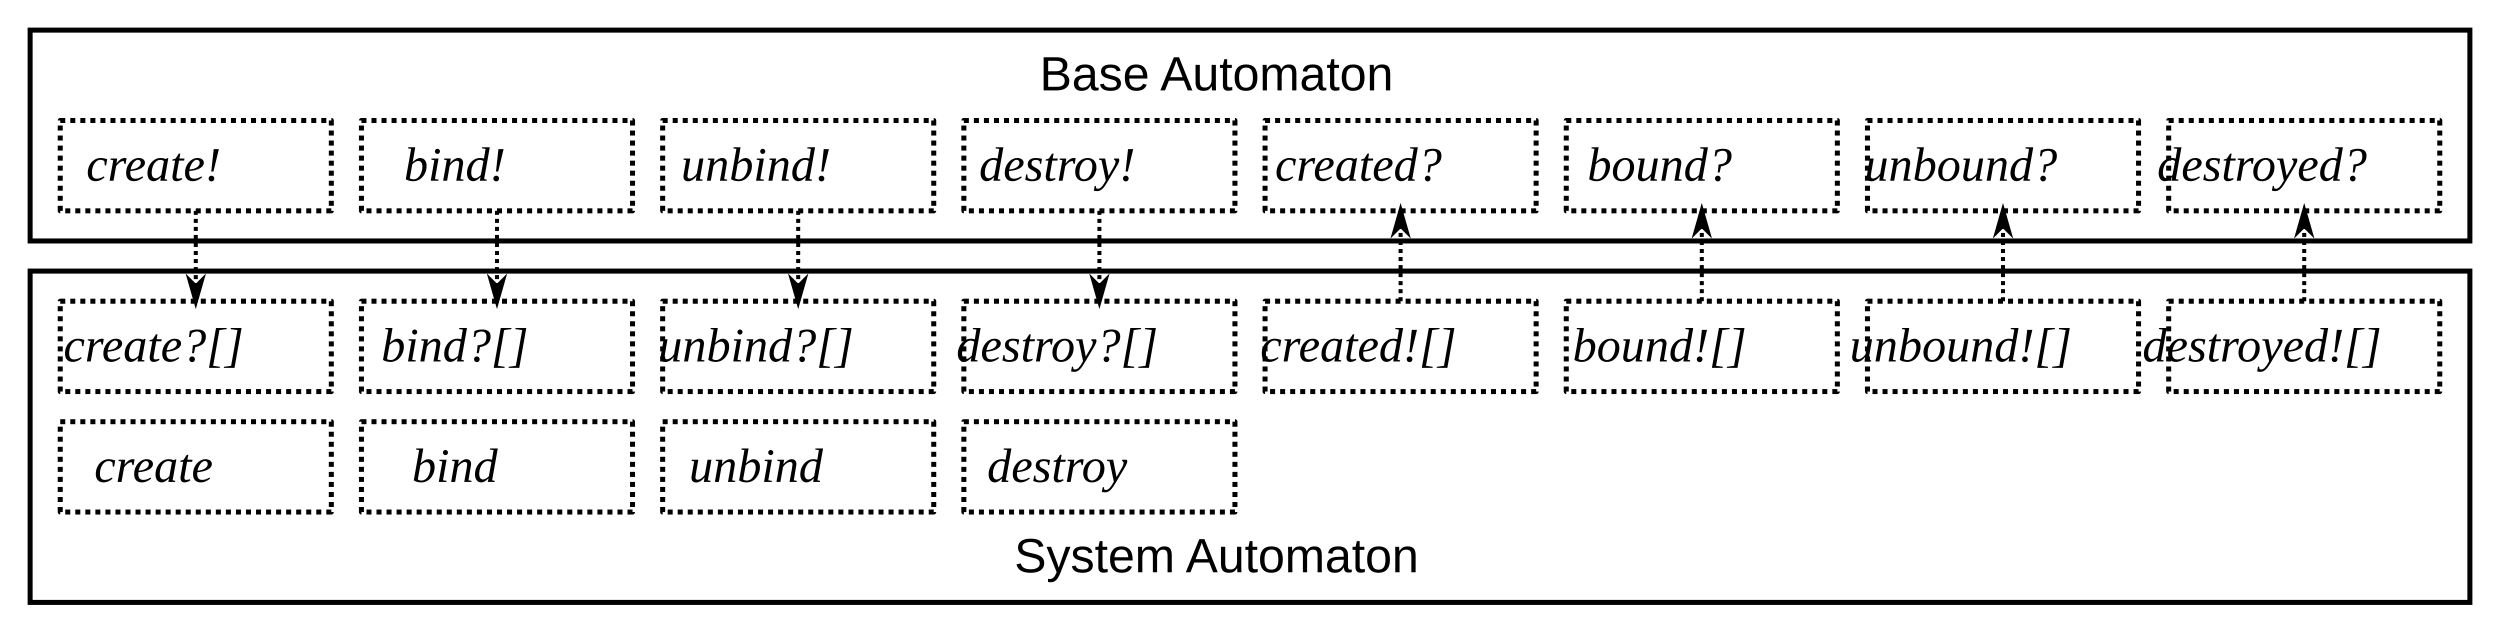
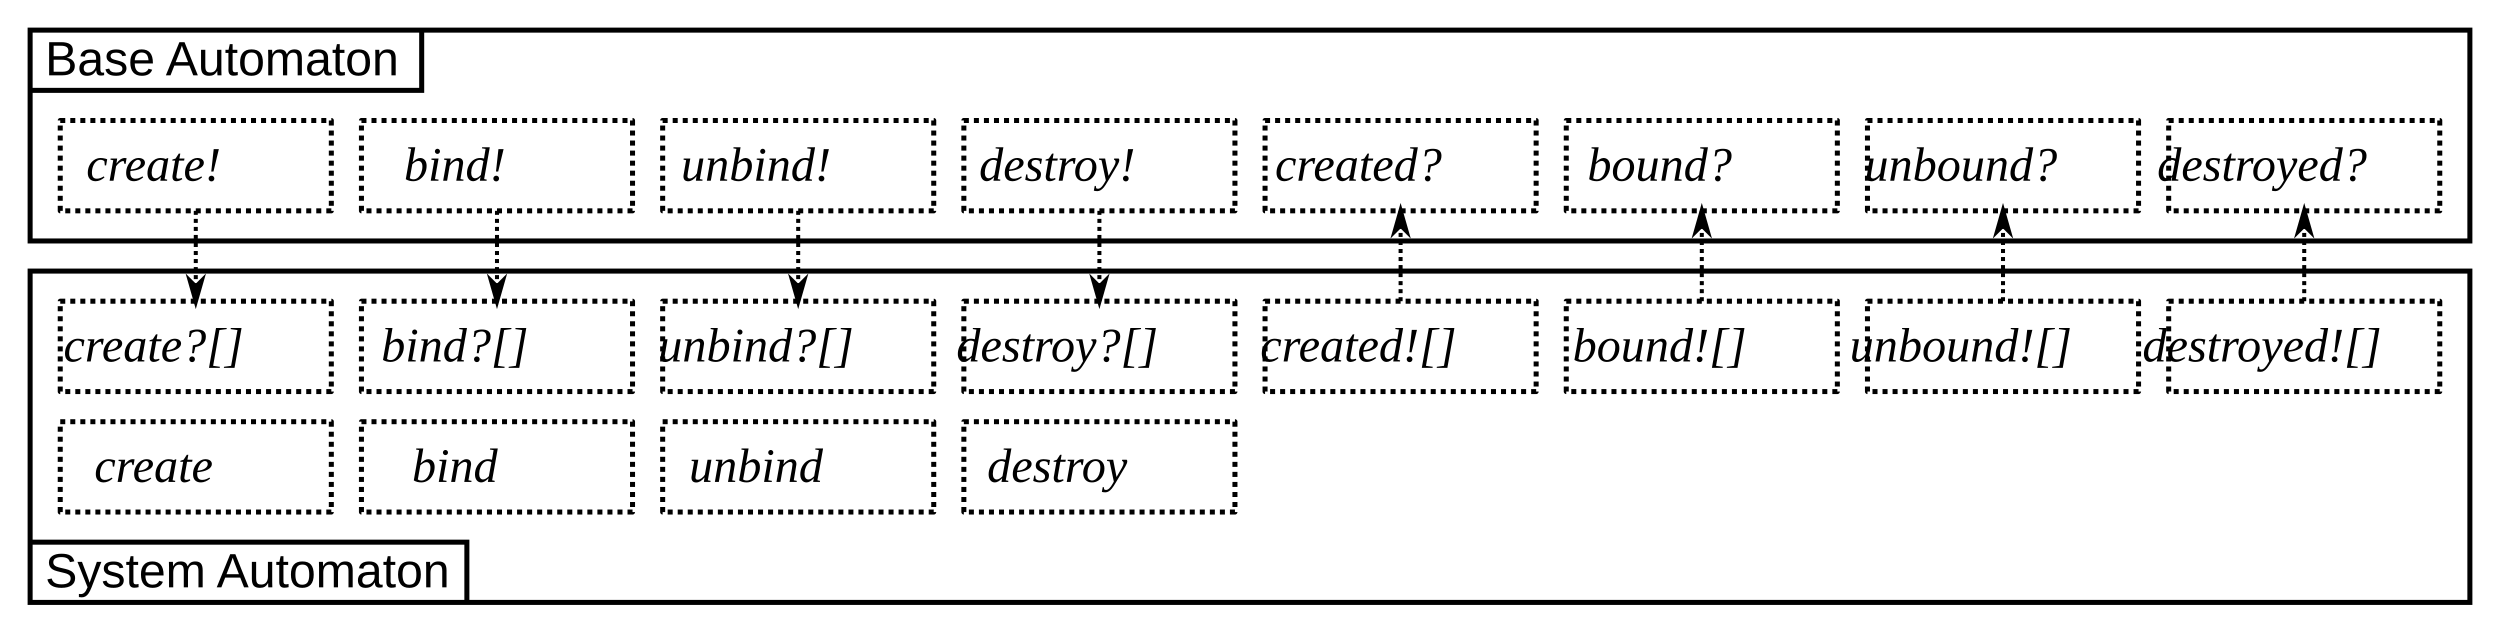
<svg xmlns="http://www.w3.org/2000/svg" width="622.5" height="157.5" id="svg2" version="1.1">
  <defs id="defs4">
    <marker orient="auto" refY="0" refX="0" id="Arrow1Send" style="overflow:visible">
      <path id="path3876" d="M 0,0 5,-5 -12.5,0 5,5 0,0 z" style="fill-rule:evenodd;stroke:#000000;stroke-width:1pt;marker-start:none" transform="matrix(-0.2,0,0,-0.2,-1.2,0)" />
    </marker>
    <marker orient="auto" refY="0" refX="0" id="Arrow1Mstart" style="overflow:visible">
      <path id="path3867" d="M 0,0 5,-5 -12.5,0 5,5 0,0 z" style="fill-rule:evenodd;stroke:#000000;stroke-width:1pt;marker-start:none" transform="matrix(0.4,0,0,0.4,4,0)" />
    </marker>
    <marker orient="auto" refY="0" refX="0" id="Arrow1Lstart" style="overflow:visible">
      <path id="path3861" d="M 0,0 5,-5 -12.5,0 5,5 0,0 z" style="fill-rule:evenodd;stroke:#000000;stroke-width:1pt;marker-start:none" transform="matrix(0.8,0,0,0.8,10,0)" />
    </marker>
    <marker orient="auto" refY="0" refX="0" id="Arrow1Mend" style="overflow:visible">
      <path id="path3870" d="M 0,0 5,-5 -12.5,0 5,5 0,0 z" style="fill-rule:evenodd;stroke:#000000;stroke-width:1pt;marker-start:none" transform="matrix(-0.4,0,0,-0.4,-4,0)" />
    </marker>
  </defs>
  <g id="layer1" transform="translate(0,-894.8622)">
    <g transform="translate(52.5,-210)" id="g3176">
      <rect y="1134.862" x="-37.5" height="22.5" width="67.5" id="rect3178" style="fill:none;stroke:#000000;stroke-width:1.25;stroke-linejoin:round;stroke-miterlimit:4;stroke-opacity:1;stroke-dasharray:1.25, 1.25;stroke-dashoffset:0" />
      <text id="text3180" y="1149.862" x="-3.75" style="font-size:12px;font-style:italic;font-weight:normal;text-align:center;line-height:125%;letter-spacing:0px;word-spacing:0px;text-anchor:middle;fill:#000000;fill-opacity:1;stroke:none;font-family:Times New Roman;-inkscape-font-specification:'Times New Roman, Italic'" xml:space="preserve">
        <tspan y="1149.862" x="-3.75" id="tspan3182">create!</tspan>
      </text>
    </g>
    <g id="g3184" transform="translate(127.5,-210)">
      <rect style="fill:none;stroke:#000000;stroke-width:1.25;stroke-linejoin:round;stroke-miterlimit:4;stroke-opacity:1;stroke-dasharray:1.25, 1.25;stroke-dashoffset:0" id="rect3186" width="67.5" height="22.5" x="-37.5" y="1134.862" />
      <text xml:space="preserve" style="font-size:12px;font-style:italic;font-weight:normal;text-align:center;line-height:125%;letter-spacing:0px;word-spacing:0px;text-anchor:middle;fill:#000000;fill-opacity:1;stroke:none;font-family:Times New Roman;-inkscape-font-specification:'Times New Roman, Italic'" x="-3.75" y="1149.862" id="text3188">
        <tspan id="tspan3190" x="-3.75" y="1149.862">bind!</tspan>
      </text>
    </g>
    <g transform="translate(202.5,-210)" id="g3192">
      <rect y="1134.862" x="-37.5" height="22.5" width="67.5" id="rect3194" style="fill:none;stroke:#000000;stroke-width:1.25;stroke-linejoin:round;stroke-miterlimit:4;stroke-opacity:1;stroke-dasharray:1.25, 1.25;stroke-dashoffset:0" />
      <text id="text3196" y="1149.862" x="-3.75" style="font-size:12px;font-style:italic;font-weight:normal;text-align:center;line-height:125%;letter-spacing:0px;word-spacing:0px;text-anchor:middle;fill:#000000;fill-opacity:1;stroke:none;font-family:Times New Roman;-inkscape-font-specification:'Times New Roman, Italic'" xml:space="preserve">
        <tspan y="1149.862" x="-3.75" id="tspan3198">unbind!</tspan>
      </text>
    </g>
    <g id="g3200" transform="translate(277.5,-210)">
      <rect style="fill:none;stroke:#000000;stroke-width:1.25;stroke-linejoin:round;stroke-miterlimit:4;stroke-opacity:1;stroke-dasharray:1.25, 1.25;stroke-dashoffset:0" id="rect3202" width="67.5" height="22.5" x="-37.5" y="1134.862" />
      <text xml:space="preserve" style="font-size:12px;font-style:italic;font-weight:normal;text-align:center;line-height:125%;letter-spacing:0px;word-spacing:0px;text-anchor:middle;fill:#000000;fill-opacity:1;stroke:none;font-family:Times New Roman;-inkscape-font-specification:'Times New Roman, Italic'" x="-3.75" y="1149.862" id="text3204">
        <tspan id="tspan3206" x="-3.75" y="1149.862">destroy!</tspan>
      </text>
    </g>
    <g transform="translate(352.5,-210)" id="g3208">
      <rect y="1134.862" x="-37.5" height="22.5" width="67.5" id="rect3210" style="fill:none;stroke:#000000;stroke-width:1.25;stroke-linejoin:round;stroke-miterlimit:4;stroke-opacity:1;stroke-dasharray:1.25, 1.25;stroke-dashoffset:0" />
      <text id="text3212" y="1149.862" x="-3.75" style="font-size:12px;font-style:italic;font-weight:normal;text-align:center;line-height:125%;letter-spacing:0px;word-spacing:0px;text-anchor:middle;fill:#000000;fill-opacity:1;stroke:none;font-family:Times New Roman;-inkscape-font-specification:'Times New Roman, Italic'" xml:space="preserve">
        <tspan y="1149.862" x="-3.75" id="tspan3214">created?</tspan>
      </text>
    </g>
    <g id="g3216" transform="translate(427.5,-210)">
      <rect style="fill:none;stroke:#000000;stroke-width:1.25;stroke-linejoin:round;stroke-miterlimit:4;stroke-opacity:1;stroke-dasharray:1.25, 1.25;stroke-dashoffset:0" id="rect3218" width="67.5" height="22.5" x="-37.5" y="1134.862" />
      <text xml:space="preserve" style="font-size:12px;font-style:italic;font-weight:normal;text-align:center;line-height:125%;letter-spacing:0px;word-spacing:0px;text-anchor:middle;fill:#000000;fill-opacity:1;stroke:none;font-family:Times New Roman;-inkscape-font-specification:'Times New Roman, Italic'" x="-3.75" y="1149.862" id="text3220">
        <tspan id="tspan3222" x="-3.75" y="1149.862">bound?</tspan>
      </text>
    </g>
    <g transform="translate(502.5,-210)" id="g3224">
      <rect y="1134.862" x="-37.5" height="22.5" width="67.5" id="rect3226" style="fill:none;stroke:#000000;stroke-width:1.25;stroke-linejoin:round;stroke-miterlimit:4;stroke-opacity:1;stroke-dasharray:1.25, 1.25;stroke-dashoffset:0" />
      <text id="text3228" y="1149.862" x="-3.75" style="font-size:12px;font-style:italic;font-weight:normal;text-align:center;line-height:125%;letter-spacing:0px;word-spacing:0px;text-anchor:middle;fill:#000000;fill-opacity:1;stroke:none;font-family:Times New Roman;-inkscape-font-specification:'Times New Roman, Italic'" xml:space="preserve">
        <tspan y="1149.862" x="-3.75" id="tspan3230">unbound?</tspan>
      </text>
    </g>
    <g id="g3232" transform="translate(577.5,-210)">
      <rect style="fill:none;stroke:#000000;stroke-width:1.25;stroke-linejoin:round;stroke-miterlimit:4;stroke-opacity:1;stroke-dasharray:1.25, 1.25;stroke-dashoffset:0" id="rect3234" width="67.5" height="22.5" x="-37.5" y="1134.862" />
      <text xml:space="preserve" style="font-size:12px;font-style:italic;font-weight:normal;text-align:center;line-height:125%;letter-spacing:0px;word-spacing:0px;text-anchor:middle;fill:#000000;fill-opacity:1;stroke:none;font-family:Times New Roman;-inkscape-font-specification:'Times New Roman, Italic'" x="-3.75" y="1149.862" id="text3236">
        <tspan id="tspan3238" x="-3.75" y="1149.862">destroyed?</tspan>
      </text>
    </g>
    <rect style="fill:none;stroke:#000000;stroke-width:1.25;stroke-linejoin:miter;stroke-miterlimit:4;stroke-opacity:1;stroke-dasharray:none;stroke-dashoffset:0" id="rect3240" width="607.5" height="52.5" x="7.5" y="902.362" />
-     <text id="text4034" y="917.362" x="311.25" style="font-size:12px;font-style:normal;font-variant:normal;font-weight:normal;font-stretch:normal;text-align:center;line-height:125%;letter-spacing:0px;word-spacing:0px;text-anchor:middle;fill:#000000;fill-opacity:1;stroke:none;font-family:Arial;-inkscape-font-specification:Arial" xml:space="preserve">
-       <tspan y="917.362" x="311.25" id="tspan4036">Base Automaton</tspan>
+     <text id="text4034" y="913.612" x="11.25" style="font-size:12px;font-style:normal;font-variant:normal;font-weight:normal;font-stretch:normal;text-align:start;line-height:125%;letter-spacing:0px;word-spacing:0px;text-anchor:start;fill:#000000;fill-opacity:1;stroke:none;font-family:Arial;-inkscape-font-specification:Arial" xml:space="preserve">
+       <tspan y="913.612" x="11.25" id="tspan4036">Base Automaton</tspan>
    </text>
    <path style="fill:none;stroke:#000000;stroke-width:1;stroke-linecap:butt;stroke-linejoin:miter;stroke-miterlimit:4;stroke-opacity:1;stroke-dasharray:1, 1;stroke-dashoffset:0;marker-end:url(#Arrow1Mend)" d="m 348.75,969.862 0,-15 0,-7.5" id="path4148" />
    <path style="fill:none;stroke:#000000;stroke-width:1;stroke-linecap:butt;stroke-linejoin:miter;stroke-miterlimit:4;stroke-opacity:1;stroke-dasharray:1, 1;stroke-dashoffset:0;marker-end:url(#Arrow1Mend)" d="m 48.75,947.362 0,15 0,7.5" id="path4344" />
    <path id="path4534" d="m 123.75,947.362 0,15 0,7.5" style="fill:none;stroke:#000000;stroke-width:1;stroke-linecap:butt;stroke-linejoin:miter;stroke-miterlimit:4;stroke-opacity:1;stroke-dasharray:1, 1;stroke-dashoffset:0;marker-end:url(#Arrow1Mend)" />
    <path style="fill:none;stroke:#000000;stroke-width:1;stroke-linecap:butt;stroke-linejoin:miter;stroke-miterlimit:4;stroke-opacity:1;stroke-dasharray:1, 1;stroke-dashoffset:0;marker-end:url(#Arrow1Mend)" d="m 198.75,947.362 0,15 0,7.5" id="path4536" />
    <path id="path4538" d="m 273.75,947.362 0,15 0,7.5" style="fill:none;stroke:#000000;stroke-width:1;stroke-linecap:butt;stroke-linejoin:miter;stroke-miterlimit:4;stroke-opacity:1;stroke-dasharray:1, 1;stroke-dashoffset:0;marker-end:url(#Arrow1Mend)" />
    <g id="g4038" transform="translate(52.5,-165)">
      <rect style="fill:none;stroke:#000000;stroke-width:1.25;stroke-linejoin:round;stroke-miterlimit:4;stroke-opacity:1;stroke-dasharray:1.25, 1.25;stroke-dashoffset:0" id="rect4040" width="67.5" height="22.5" x="-37.5" y="1134.862" />
      <text xml:space="preserve" style="font-size:12px;font-style:italic;font-weight:normal;text-align:center;line-height:125%;letter-spacing:0px;word-spacing:0px;text-anchor:middle;fill:#000000;fill-opacity:1;stroke:none;font-family:Times New Roman;-inkscape-font-specification:'Times New Roman, Italic'" x="-3.75" y="1149.862" id="text4042">
        <tspan id="tspan4044" x="-3.75" y="1149.862">create?[]</tspan>
      </text>
    </g>
    <g transform="translate(127.5,-165)" id="g4046">
      <rect y="1134.862" x="-37.5" height="22.5" width="67.5" id="rect4048" style="fill:none;stroke:#000000;stroke-width:1.25;stroke-linejoin:round;stroke-miterlimit:4;stroke-opacity:1;stroke-dasharray:1.25, 1.25;stroke-dashoffset:0" />
      <text id="text4050" y="1149.862" x="-3.75" style="font-size:12px;font-style:italic;font-weight:normal;text-align:center;line-height:125%;letter-spacing:0px;word-spacing:0px;text-anchor:middle;fill:#000000;fill-opacity:1;stroke:none;font-family:Times New Roman;-inkscape-font-specification:'Times New Roman, Italic'" xml:space="preserve">
        <tspan y="1149.862" x="-3.75" id="tspan4052">bind?[]</tspan>
      </text>
    </g>
    <g id="g4054" transform="translate(202.5,-165)">
      <rect style="fill:none;stroke:#000000;stroke-width:1.25;stroke-linejoin:round;stroke-miterlimit:4;stroke-opacity:1;stroke-dasharray:1.25, 1.25;stroke-dashoffset:0" id="rect4056" width="67.5" height="22.5" x="-37.5" y="1134.862" />
      <text xml:space="preserve" style="font-size:12px;font-style:italic;font-weight:normal;text-align:center;line-height:125%;letter-spacing:0px;word-spacing:0px;text-anchor:middle;fill:#000000;fill-opacity:1;stroke:none;font-family:Times New Roman;-inkscape-font-specification:'Times New Roman, Italic'" x="-3.75" y="1149.862" id="text4058">
        <tspan id="tspan4060" x="-3.75" y="1149.862">unbind?[]</tspan>
      </text>
    </g>
    <g transform="translate(277.5,-165)" id="g4062">
      <rect y="1134.862" x="-37.5" height="22.5" width="67.5" id="rect4064" style="fill:none;stroke:#000000;stroke-width:1.25;stroke-linejoin:round;stroke-miterlimit:4;stroke-opacity:1;stroke-dasharray:1.25, 1.25;stroke-dashoffset:0" />
      <text id="text4066" y="1149.862" x="-3.75" style="font-size:12px;font-style:italic;font-weight:normal;text-align:center;line-height:125%;letter-spacing:0px;word-spacing:0px;text-anchor:middle;fill:#000000;fill-opacity:1;stroke:none;font-family:Times New Roman;-inkscape-font-specification:'Times New Roman, Italic'" xml:space="preserve">
        <tspan y="1149.862" x="-3.75" id="tspan4068">destroy?[]</tspan>
      </text>
    </g>
    <g id="g4070" transform="translate(352.5,-165)">
      <rect style="fill:none;stroke:#000000;stroke-width:1.25;stroke-linejoin:round;stroke-miterlimit:4;stroke-opacity:1;stroke-dasharray:1.25, 1.25;stroke-dashoffset:0" id="rect4072" width="67.5" height="22.5" x="-37.5" y="1134.862" />
      <text xml:space="preserve" style="font-size:12px;font-style:italic;font-weight:normal;text-align:center;line-height:125%;letter-spacing:0px;word-spacing:0px;text-anchor:middle;fill:#000000;fill-opacity:1;stroke:none;font-family:Times New Roman;-inkscape-font-specification:'Times New Roman, Italic'" x="-3.75" y="1149.862" id="text4074">
        <tspan id="tspan4076" x="-3.75" y="1149.862">created![]</tspan>
      </text>
    </g>
    <g transform="translate(427.5,-165)" id="g4078">
      <rect y="1134.862" x="-37.5" height="22.5" width="67.5" id="rect4080" style="fill:none;stroke:#000000;stroke-width:1.25;stroke-linejoin:round;stroke-miterlimit:4;stroke-opacity:1;stroke-dasharray:1.25, 1.25;stroke-dashoffset:0" />
      <text id="text4082" y="1149.862" x="-3.75" style="font-size:12px;font-style:italic;font-weight:normal;text-align:center;line-height:125%;letter-spacing:0px;word-spacing:0px;text-anchor:middle;fill:#000000;fill-opacity:1;stroke:none;font-family:Times New Roman;-inkscape-font-specification:'Times New Roman, Italic'" xml:space="preserve">
        <tspan y="1149.862" x="-3.75" id="tspan4084">bound![]</tspan>
      </text>
    </g>
    <g id="g4086" transform="translate(502.5,-165)">
      <rect style="fill:none;stroke:#000000;stroke-width:1.25;stroke-linejoin:round;stroke-miterlimit:4;stroke-opacity:1;stroke-dasharray:1.25, 1.25;stroke-dashoffset:0" id="rect4088" width="67.5" height="22.5" x="-37.5" y="1134.862" />
      <text xml:space="preserve" style="font-size:12px;font-style:italic;font-weight:normal;text-align:center;line-height:125%;letter-spacing:0px;word-spacing:0px;text-anchor:middle;fill:#000000;fill-opacity:1;stroke:none;font-family:Times New Roman;-inkscape-font-specification:'Times New Roman, Italic'" x="-3.75" y="1149.862" id="text4090">
        <tspan id="tspan4092" x="-3.75" y="1149.862">unbound![]</tspan>
      </text>
    </g>
    <g transform="translate(577.5,-165)" id="g4094">
      <rect y="1134.862" x="-37.5" height="22.5" width="67.5" id="rect4096" style="fill:none;stroke:#000000;stroke-width:1.25;stroke-linejoin:round;stroke-miterlimit:4;stroke-opacity:1;stroke-dasharray:1.25, 1.25;stroke-dashoffset:0" />
      <text id="text4098" y="1149.862" x="-3.75" style="font-size:12px;font-style:italic;font-weight:normal;text-align:center;line-height:125%;letter-spacing:0px;word-spacing:0px;text-anchor:middle;fill:#000000;fill-opacity:1;stroke:none;font-family:Times New Roman;-inkscape-font-specification:'Times New Roman, Italic'" xml:space="preserve">
        <tspan y="1149.862" x="-3.75" id="tspan4100">destroyed![]</tspan>
      </text>
    </g>
    <rect y="962.362" x="7.5" height="82.5" width="607.5" id="rect4102" style="fill:none;stroke:#000000;stroke-width:1.25;stroke-linejoin:miter;stroke-miterlimit:4;stroke-opacity:1;stroke-dasharray:none;stroke-dashoffset:0" />
-     <text xml:space="preserve" style="font-size:12px;font-style:normal;font-variant:normal;font-weight:normal;font-stretch:normal;text-align:center;line-height:125%;letter-spacing:0px;word-spacing:0px;text-anchor:middle;fill:#000000;fill-opacity:1;stroke:none;font-family:Arial;-inkscape-font-specification:Arial" x="311.25" y="1037.362" id="text4104">
-       <tspan x="311.25" y="1037.362" id="tspan4108">System Automaton</tspan>
+     <text xml:space="preserve" style="font-size:12px;font-style:normal;font-variant:normal;font-weight:normal;font-stretch:normal;text-align:start;line-height:125%;letter-spacing:0px;word-spacing:0px;text-anchor:start;fill:#000000;fill-opacity:1;stroke:none;font-family:Arial;-inkscape-font-specification:Arial" x="11.25" y="1041.112" id="text4104">
+       <tspan x="11.25" y="1041.112" id="tspan4108">System Automaton</tspan>
    </text>
    <g transform="translate(52.5,-135)" id="g4757">
      <rect y="1134.862" x="-37.5" height="22.5" width="67.5" id="rect4759" style="fill:none;stroke:#000000;stroke-width:1.25;stroke-linejoin:round;stroke-miterlimit:4;stroke-opacity:1;stroke-dasharray:1.25, 1.25;stroke-dashoffset:0" />
      <text id="text4761" y="1149.862" x="-3.75" style="font-size:12px;font-style:italic;font-weight:normal;text-align:center;line-height:125%;letter-spacing:0px;word-spacing:0px;text-anchor:middle;fill:#000000;fill-opacity:1;stroke:none;font-family:Times New Roman;-inkscape-font-specification:'Times New Roman, Italic'" xml:space="preserve">
        <tspan y="1149.862" x="-3.75" id="tspan4763">create</tspan>
      </text>
    </g>
    <g id="g4765" transform="translate(127.5,-135)">
      <rect style="fill:none;stroke:#000000;stroke-width:1.25;stroke-linejoin:round;stroke-miterlimit:4;stroke-opacity:1;stroke-dasharray:1.25, 1.25;stroke-dashoffset:0" id="rect4767" width="67.5" height="22.5" x="-37.5" y="1134.862" />
      <text xml:space="preserve" style="font-size:12px;font-style:italic;font-weight:normal;text-align:center;line-height:125%;letter-spacing:0px;word-spacing:0px;text-anchor:middle;fill:#000000;fill-opacity:1;stroke:none;font-family:Times New Roman;-inkscape-font-specification:'Times New Roman, Italic'" x="-3.75" y="1149.862" id="text4769">
        <tspan id="tspan4771" x="-3.75" y="1149.862">bind</tspan>
      </text>
    </g>
    <g transform="translate(202.5,-135)" id="g4773">
      <rect y="1134.862" x="-37.5" height="22.5" width="67.5" id="rect4775" style="fill:none;stroke:#000000;stroke-width:1.25;stroke-linejoin:round;stroke-miterlimit:4;stroke-opacity:1;stroke-dasharray:1.25, 1.25;stroke-dashoffset:0" />
      <text id="text4777" y="1149.862" x="-3.75" style="font-size:12px;font-style:italic;font-weight:normal;text-align:center;line-height:125%;letter-spacing:0px;word-spacing:0px;text-anchor:middle;fill:#000000;fill-opacity:1;stroke:none;font-family:Times New Roman;-inkscape-font-specification:'Times New Roman, Italic'" xml:space="preserve">
        <tspan y="1149.862" x="-3.75" id="tspan4779">unbind</tspan>
      </text>
    </g>
    <g id="g4781" transform="translate(277.5,-135)">
      <rect style="fill:none;stroke:#000000;stroke-width:1.25;stroke-linejoin:round;stroke-miterlimit:4;stroke-opacity:1;stroke-dasharray:1.25, 1.25;stroke-dashoffset:0" id="rect4783" width="67.5" height="22.5" x="-37.5" y="1134.862" />
      <text xml:space="preserve" style="font-size:12px;font-style:italic;font-weight:normal;text-align:center;line-height:125%;letter-spacing:0px;word-spacing:0px;text-anchor:middle;fill:#000000;fill-opacity:1;stroke:none;font-family:Times New Roman;-inkscape-font-specification:'Times New Roman, Italic'" x="-3.75" y="1149.862" id="text4785">
        <tspan id="tspan4787" x="-3.75" y="1149.862">destroy</tspan>
      </text>
    </g>
    <path id="path3197" d="m 423.75,969.862 0,-15 0,-7.5" style="fill:none;stroke:#000000;stroke-width:1;stroke-linecap:butt;stroke-linejoin:miter;stroke-miterlimit:4;stroke-opacity:1;stroke-dasharray:1, 1;stroke-dashoffset:0;marker-end:url(#Arrow1Mend)" />
    <path style="fill:none;stroke:#000000;stroke-width:1;stroke-linecap:butt;stroke-linejoin:miter;stroke-miterlimit:4;stroke-opacity:1;stroke-dasharray:1, 1;stroke-dashoffset:0;marker-end:url(#Arrow1Mend)" d="m 498.75,969.862 0,-15 0,-7.5" id="path3199" />
    <path id="path3201" d="m 573.75,969.862 0,-15 0,-7.5" style="fill:none;stroke:#000000;stroke-width:1;stroke-linecap:butt;stroke-linejoin:miter;stroke-miterlimit:4;stroke-opacity:1;stroke-dasharray:1, 1;stroke-dashoffset:0;marker-end:url(#Arrow1Mend)" />
+     <path style="fill:none;stroke:#000000;stroke-width:1.25;stroke-linecap:butt;stroke-linejoin:miter;stroke-opacity:1;stroke-miterlimit:4;stroke-dasharray:none" d="m 7.5,22.5 97.5,0 0,-15" id="path7043" transform="translate(0,894.8622)" />
+     <path style="fill:none;stroke:#000000;stroke-width:1.25;stroke-linecap:butt;stroke-linejoin:miter;stroke-opacity:1;stroke-miterlimit:4;stroke-dasharray:none" d="m 7.5,135 108.75,0 0,15" id="path7045" transform="translate(0,894.8622)" />
  </g>
</svg>
